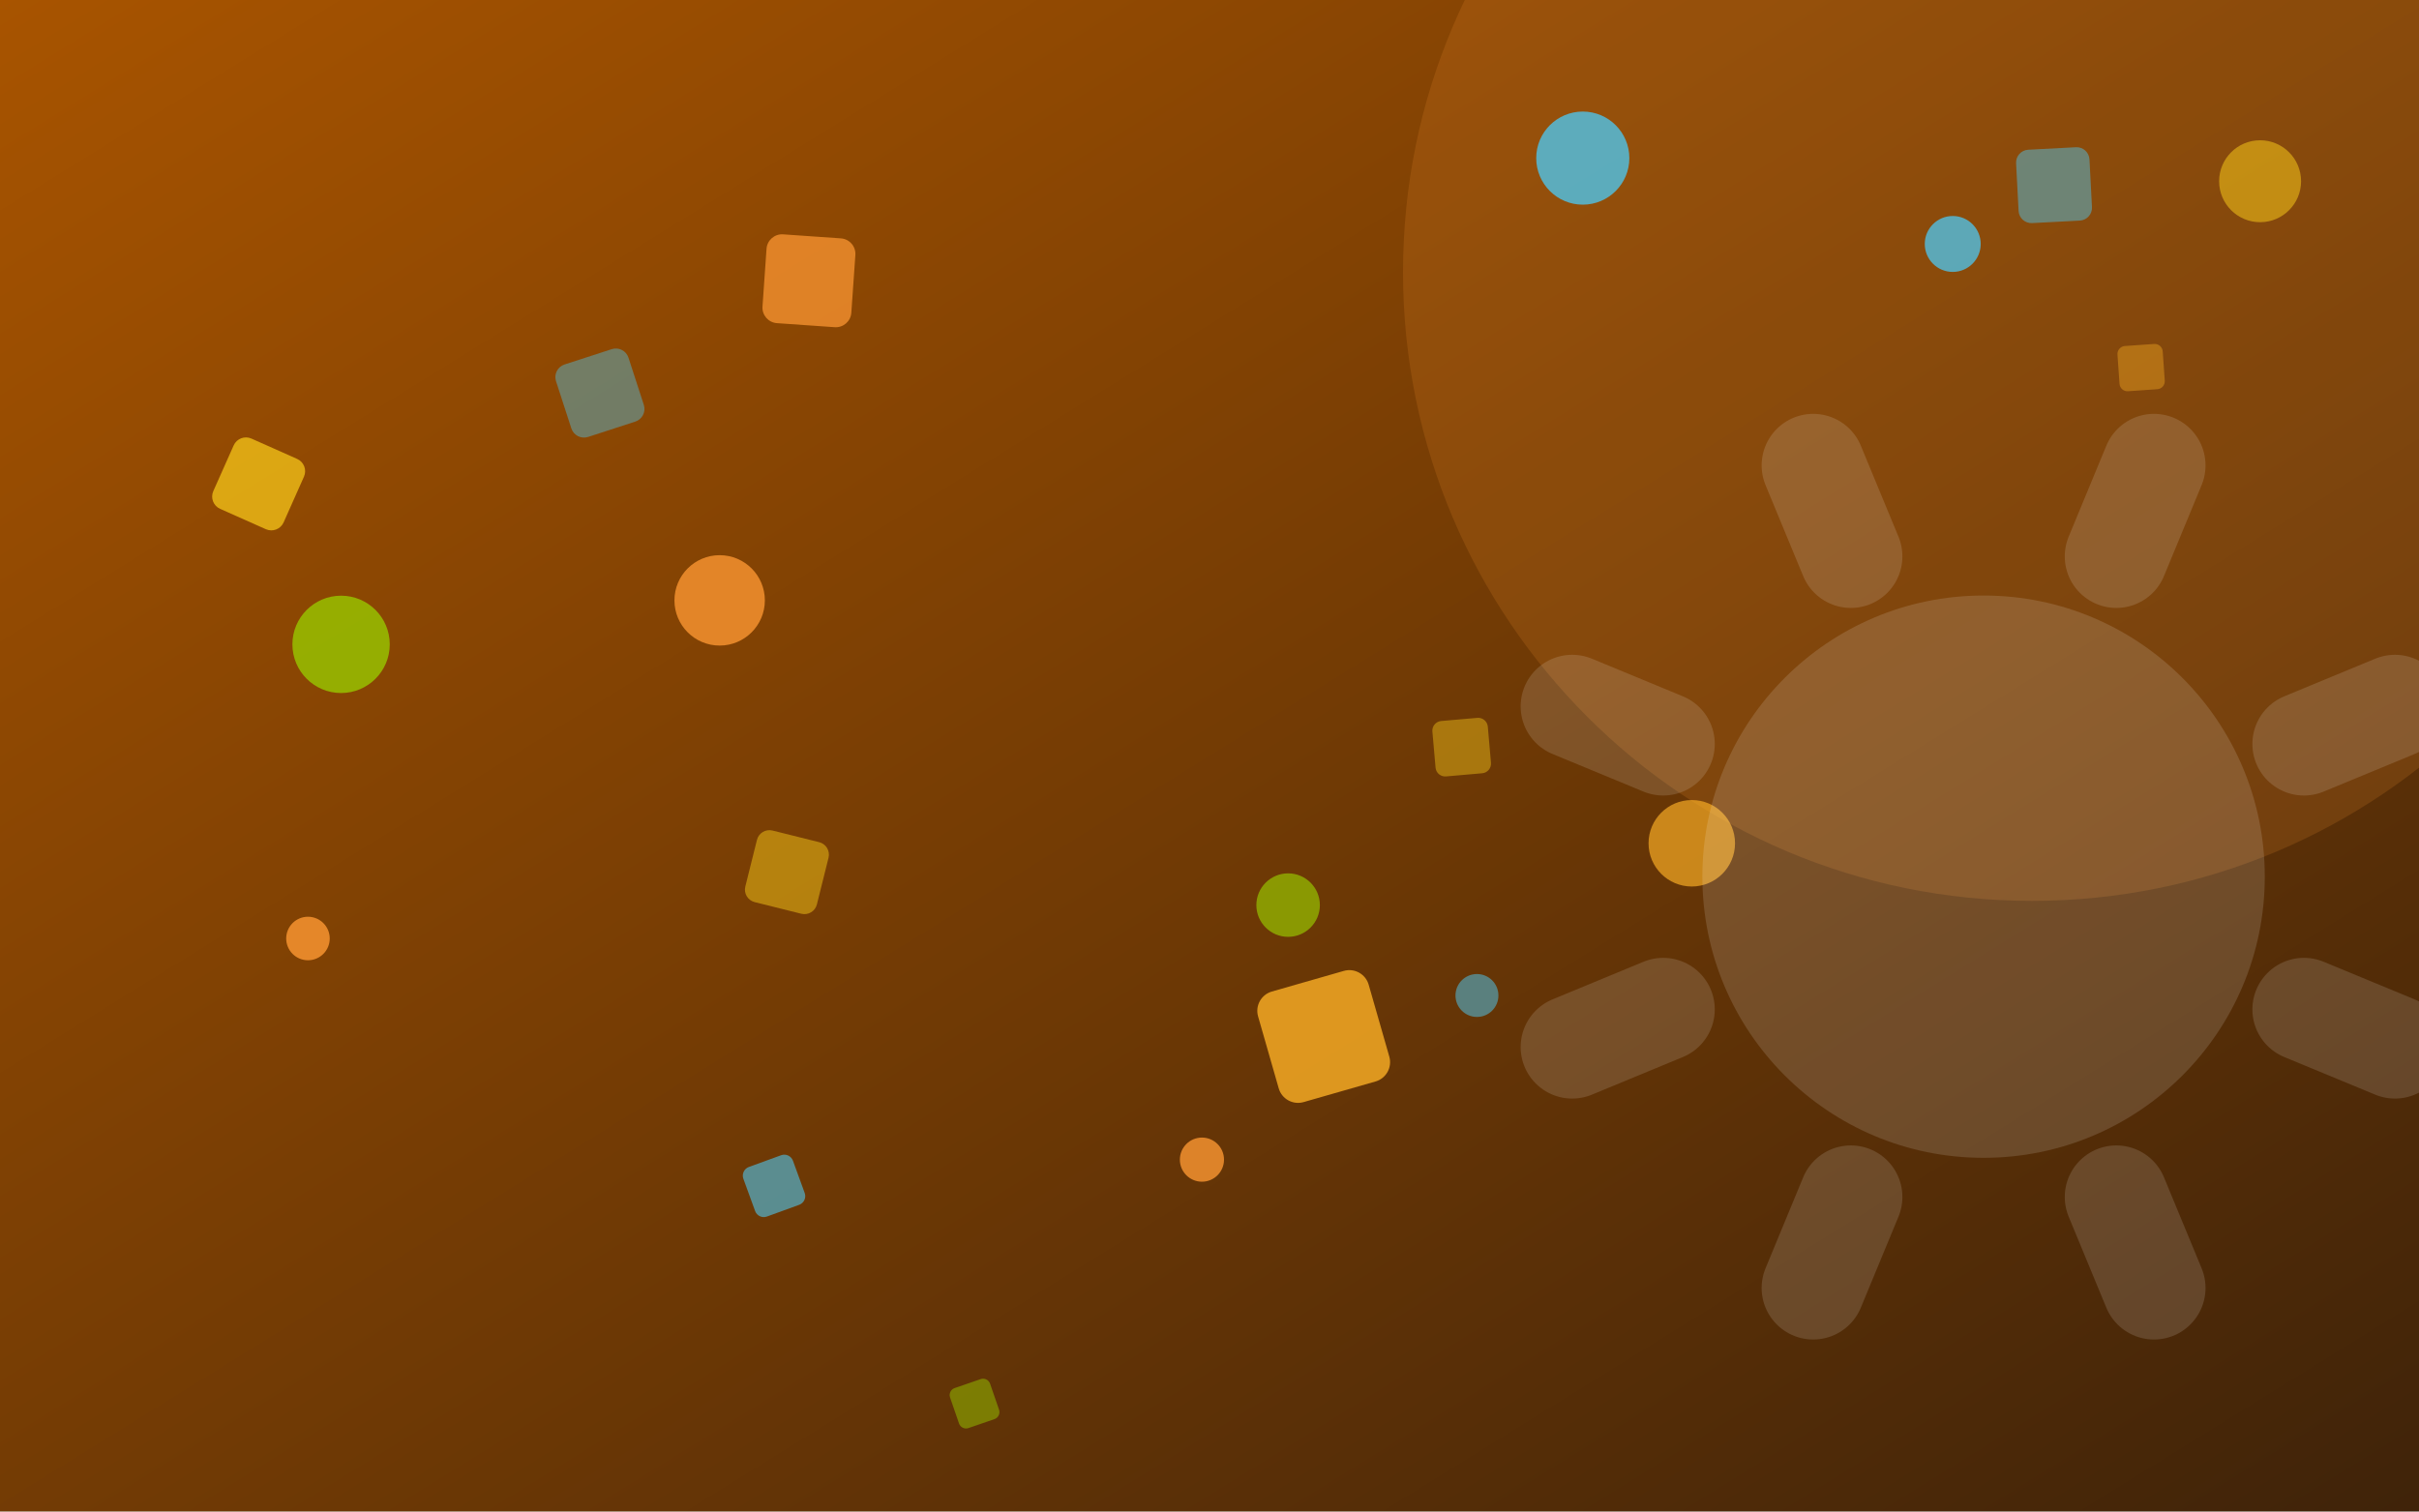
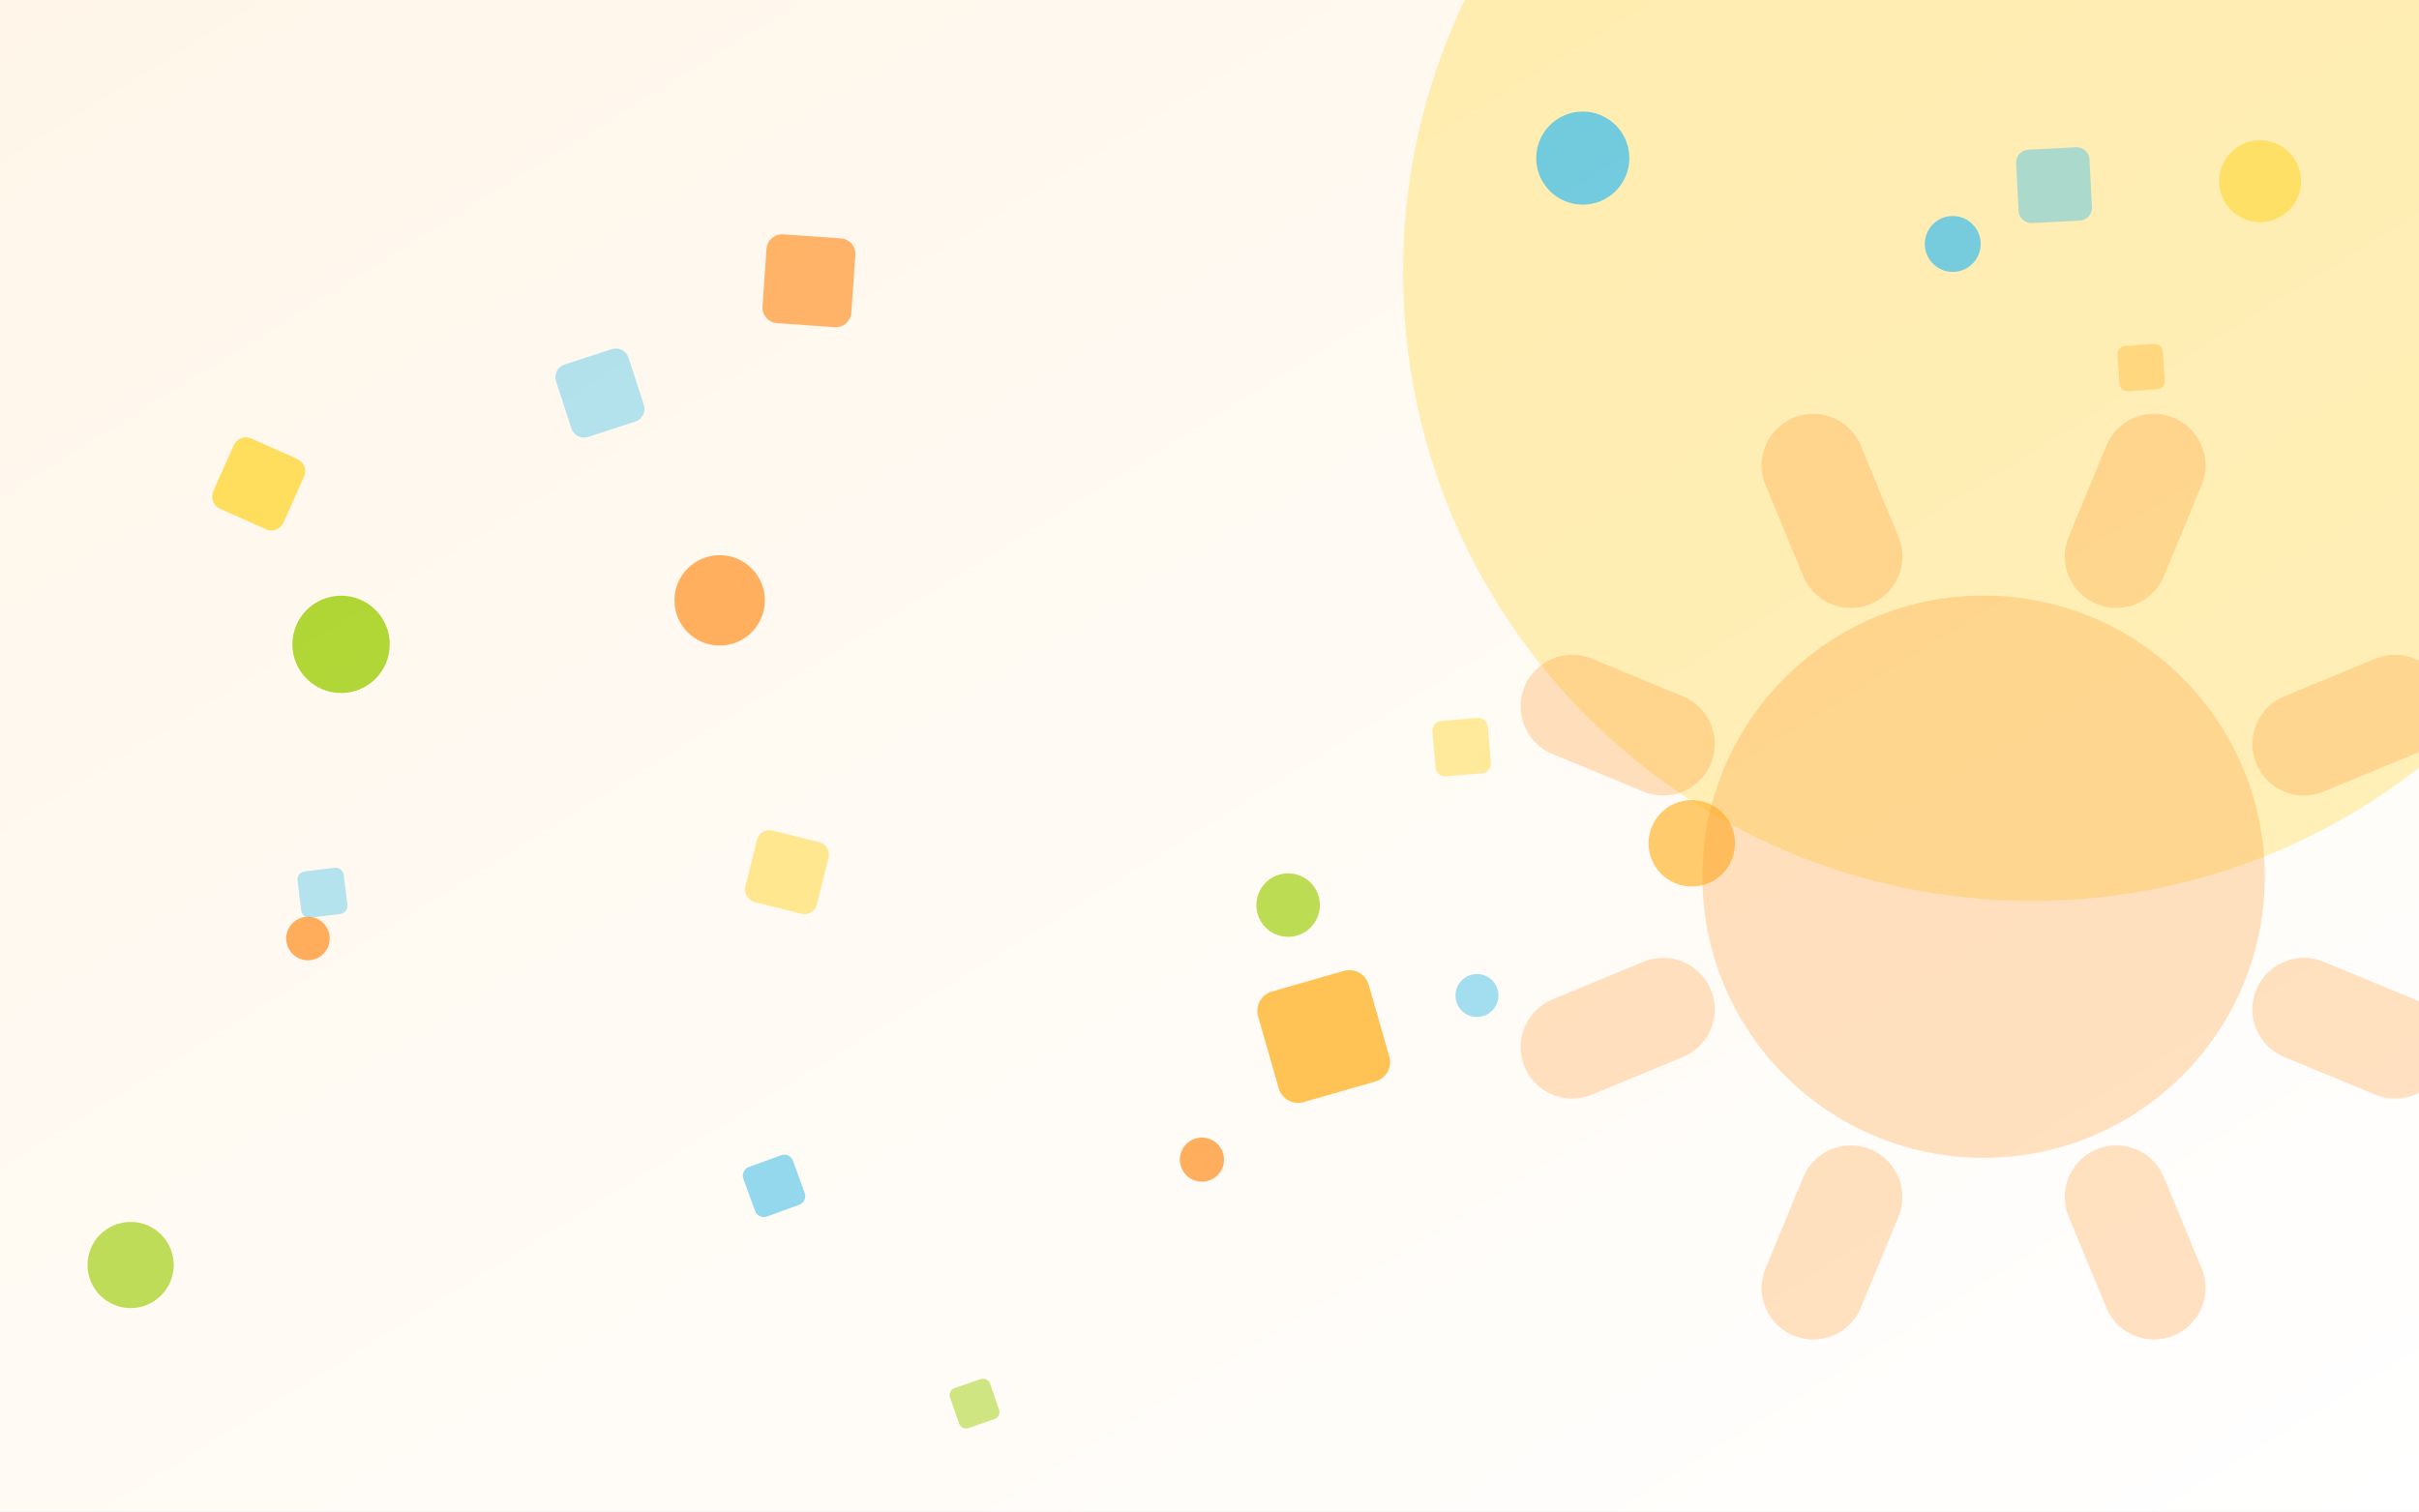
<svg xmlns="http://www.w3.org/2000/svg" viewBox="0 0 1600 1000" role="img" aria-label="">
  <defs>
    <linearGradient id="g" x1="0" y1="0" x2="1" y2="1">
-       <stop offset="0" stop-color="#A85400" />
-       <stop offset="1" stop-color="#3F2309" />
+       <stop offset="0" stop-color="#FFF6E9" />
+       <stop offset="1" stop-color="#FFFFFF" />
    </linearGradient>
  </defs>
  <rect width="1600" height="1000" fill="url(#g)" />
-   <circle cx="1344" cy="180" r="416" fill="#FF9933" opacity="0.16" />
+   <circle cx="1344" cy="180" r="416" fill="#FFD11A" opacity="0.3" />
  <rect x="505.6" y="156.3" width="58.9" height="58.9" rx="10.3" fill="#FF9933" opacity="0.72" transform="rotate(4 535.0 185.8)" />
  <rect x="1401.2" y="228.2" width="30.0" height="30.0" rx="5.3" fill="#FFB226" opacity="0.38" transform="rotate(-4 1416.2 243.2)" />
  <circle cx="1291.6" cy="161.4" r="18.5" fill="#4FC3E8" opacity="0.78" />
  <rect x="630.6" y="914.6" width="28.0" height="28.0" rx="4.9" fill="#99CC00" opacity="0.48" transform="rotate(-19 644.6 928.6)" />
  <rect x="494.5" y="767.1" width="34.9" height="34.9" rx="6.1" fill="#4FC3E8" opacity="0.61" transform="rotate(-20 512.0 784.5)" />
  <circle cx="1119.0" cy="557.9" r="28.6" fill="#FFB226" opacity="0.66" />
  <rect x="496.1" y="552.6" width="48.8" height="48.8" rx="8.5" fill="#FFD11A" opacity="0.46" transform="rotate(14 520.5 577.0)" />
  <rect x="145.6" y="294.7" width="50.9" height="50.9" rx="8.9" fill="#FFD11A" opacity="0.68" transform="rotate(24 171.1 320.2)" />
  <circle cx="225.6" cy="426.3" r="32.2" fill="#99CC00" opacity="0.77" />
  <circle cx="1494.9" cy="119.9" r="27.1" fill="#FFD11A" opacity="0.5" />
  <circle cx="795.0" cy="767.2" r="14.6" fill="#FF9933" opacity="0.78" />
  <circle cx="1046.9" cy="104.6" r="30.8" fill="#4FC3E8" opacity="0.8" />
  <circle cx="476.0" cy="397.2" r="29.9" fill="#FF9933" opacity="0.77" />
  <rect x="948.4" y="475.9" width="36.8" height="36.8" rx="6.4" fill="#FFD11A" opacity="0.41" transform="rotate(-5 966.8 494.3)" />
  <rect x="1334.3" y="98.2" width="48.6" height="48.6" rx="8.5" fill="#4FC3E8" opacity="0.48" transform="rotate(-3 1358.6 122.5)" />
  <rect x="837.5" y="647.7" width="76.1" height="76.1" rx="13.3" fill="#FFB226" opacity="0.78" transform="rotate(-16 875.5 685.8)" />
  <rect x="371.6" y="234.8" width="50.4" height="50.4" rx="8.8" fill="#4FC3E8" opacity="0.43" transform="rotate(-18 396.9 260.0)" />
  <circle cx="852.0" cy="598.8" r="21.0" fill="#99CC00" opacity="0.66" />
  <circle cx="976.9" cy="658.6" r="14.2" fill="#4FC3E8" opacity="0.53" />
  <circle cx="203.7" cy="620.9" r="14.4" fill="#FF9933" opacity="0.79" />
-   <g opacity="0.14" fill="#ffffff">
+   <rect x="197.9" y="575.2" width="30.8" height="30.8" rx="5.4" fill="#4FC3E8" opacity="0.42" transform="rotate(-7 213.3 590.7)" />
+   <circle cx="86.4" cy="836.9" r="28.5" fill="#99CC00" opacity="0.64" />
+   <g opacity="0.30" fill="#FF9933">
    <circle cx="1312.0" cy="580.0" r="186.0" />
-     <line x1="1523.9" y1="667.8" x2="1584.1" y2="692.7" stroke="#ffffff" stroke-width="68.2" stroke-linecap="round" />
-     <line x1="1399.8" y1="791.9" x2="1424.7" y2="852.1" stroke="#ffffff" stroke-width="68.2" stroke-linecap="round" />
-     <line x1="1224.2" y1="791.9" x2="1199.3" y2="852.1" stroke="#ffffff" stroke-width="68.2" stroke-linecap="round" />
-     <line x1="1100.1" y1="667.8" x2="1039.9" y2="692.7" stroke="#ffffff" stroke-width="68.2" stroke-linecap="round" />
-     <line x1="1100.1" y1="492.2" x2="1039.9" y2="467.3" stroke="#ffffff" stroke-width="68.2" stroke-linecap="round" />
-     <line x1="1224.2" y1="368.1" x2="1199.3" y2="307.9" stroke="#ffffff" stroke-width="68.2" stroke-linecap="round" />
-     <line x1="1399.8" y1="368.1" x2="1424.7" y2="307.9" stroke="#ffffff" stroke-width="68.2" stroke-linecap="round" />
-     <line x1="1523.9" y1="492.2" x2="1584.1" y2="467.3" stroke="#ffffff" stroke-width="68.2" stroke-linecap="round" />
+     <line x1="1523.9" y1="667.8" x2="1584.1" y2="692.7" stroke="#FF9933" stroke-width="68.2" stroke-linecap="round" />
+     <line x1="1399.8" y1="791.9" x2="1424.7" y2="852.1" stroke="#FF9933" stroke-width="68.2" stroke-linecap="round" />
+     <line x1="1224.2" y1="791.9" x2="1199.3" y2="852.1" stroke="#FF9933" stroke-width="68.2" stroke-linecap="round" />
+     <line x1="1100.1" y1="667.8" x2="1039.9" y2="692.7" stroke="#FF9933" stroke-width="68.2" stroke-linecap="round" />
+     <line x1="1100.1" y1="492.2" x2="1039.9" y2="467.3" stroke="#FF9933" stroke-width="68.2" stroke-linecap="round" />
+     <line x1="1224.2" y1="368.1" x2="1199.3" y2="307.9" stroke="#FF9933" stroke-width="68.2" stroke-linecap="round" />
+     <line x1="1399.8" y1="368.1" x2="1424.7" y2="307.9" stroke="#FF9933" stroke-width="68.2" stroke-linecap="round" />
+     <line x1="1523.9" y1="492.2" x2="1584.1" y2="467.3" stroke="#FF9933" stroke-width="68.2" stroke-linecap="round" />
  </g>
</svg>
